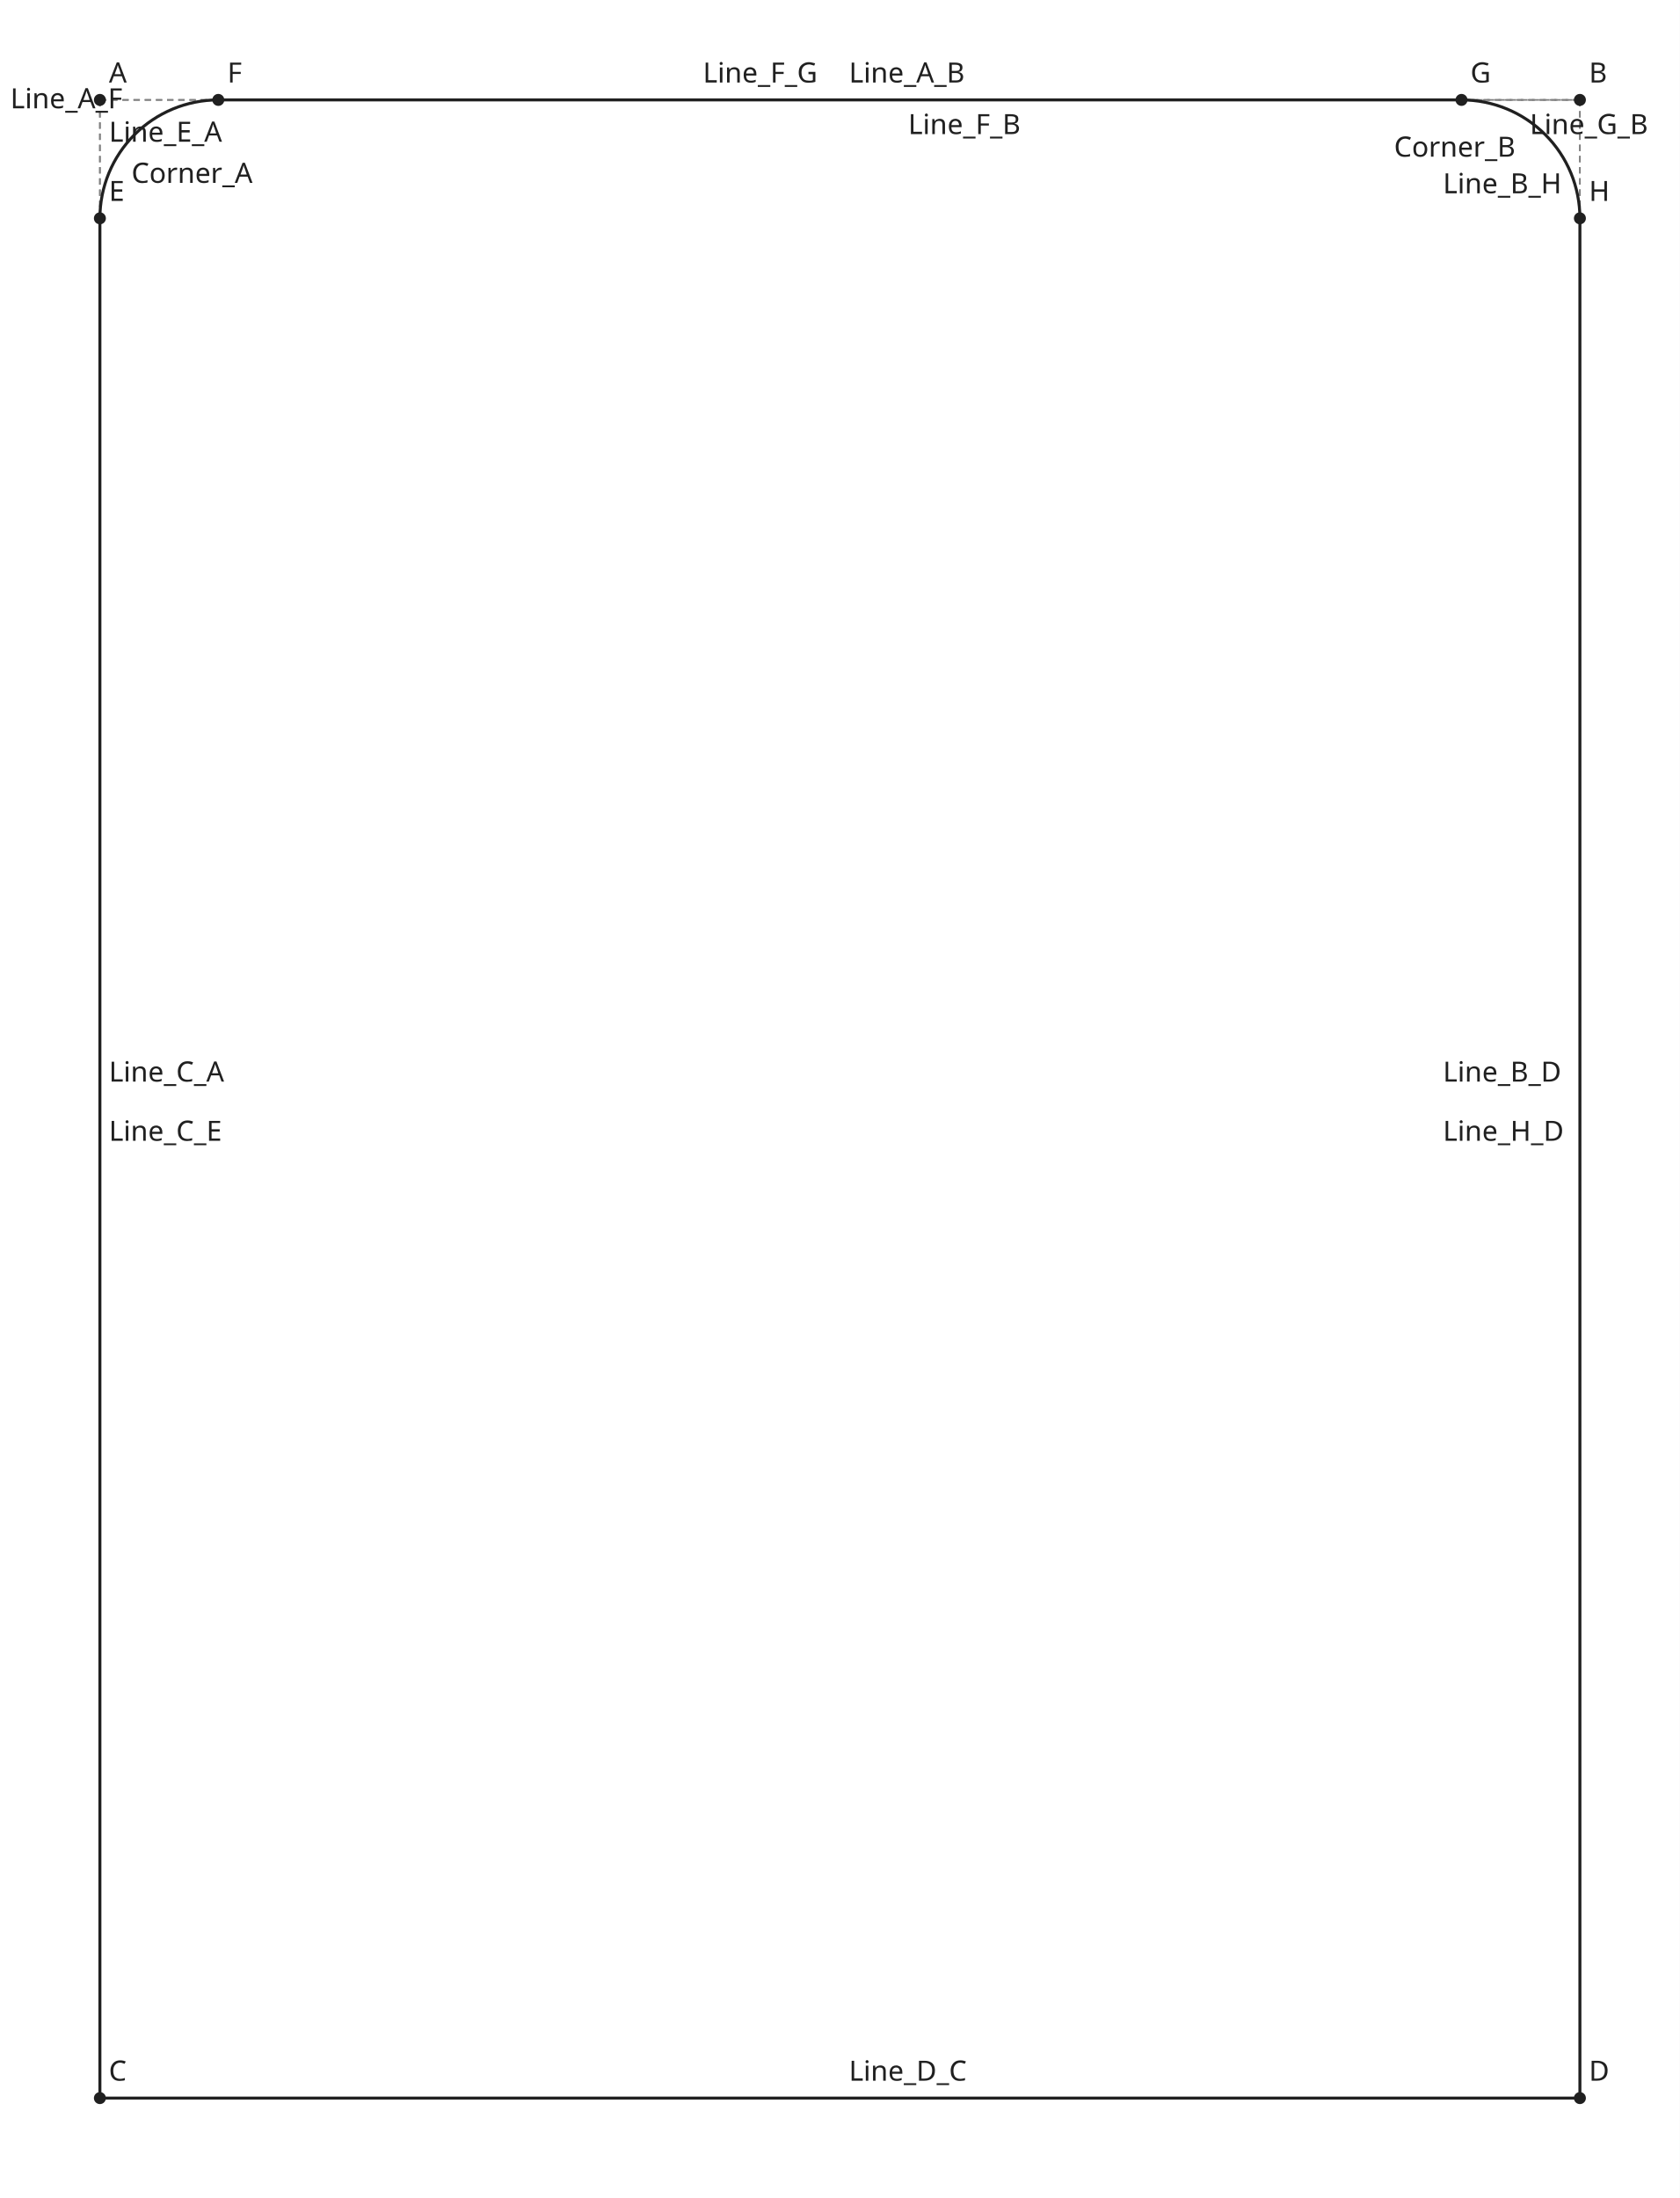
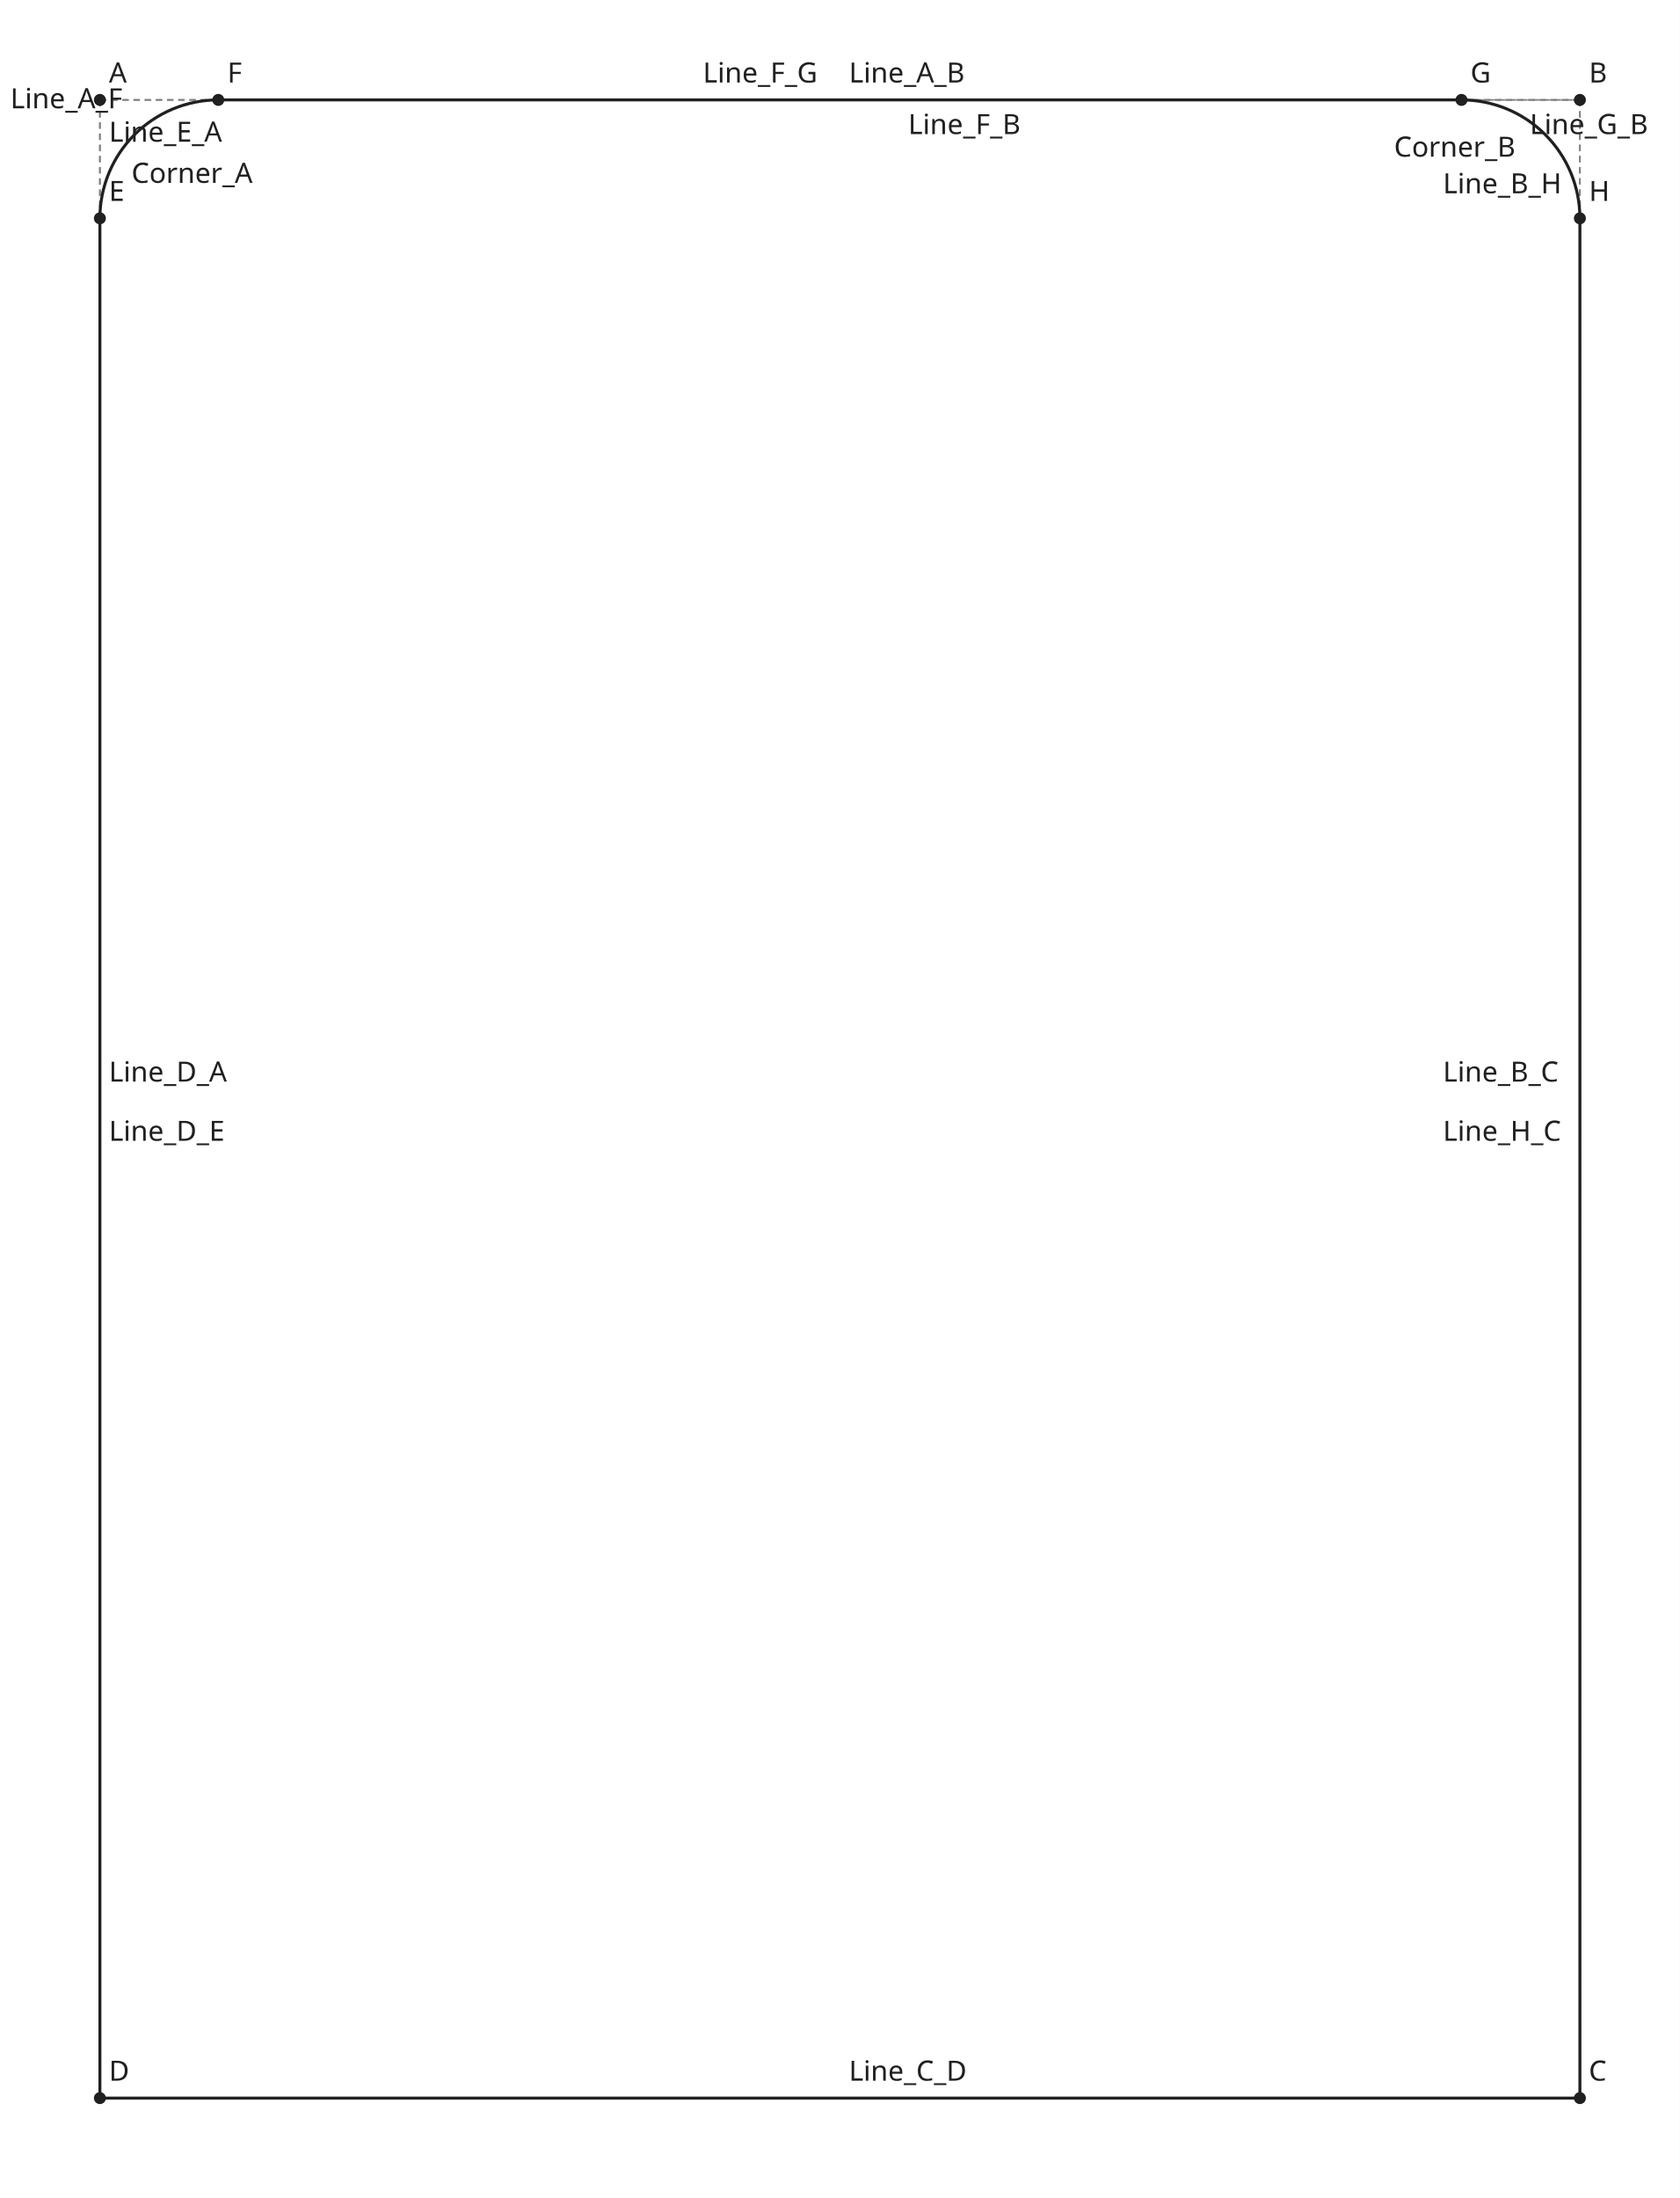
<svg xmlns="http://www.w3.org/2000/svg" width="113.5mm" height="148.5mm" viewBox="-6.75 -6.75 113.5 148.5">
  <rect x="-6.75" y="-6.75" width="113.5" height="148.5" fill="#ffffff" />
-   <path data-id="12" data-name="Line_A_B" d="M 0 0 L 100 0" fill="none" stroke="#808080" stroke-width="0.108" stroke-dasharray="0.432 0.324" />
-   <path data-id="13" data-name="Line_B_D" d="M 100 0 L 100 135" fill="none" stroke="#808080" stroke-width="0.108" stroke-dasharray="0.432 0.324" />
-   <path data-id="15" data-name="Line_C_A" d="M 0 135 L 0 0" fill="none" stroke="#808080" stroke-width="0.108" stroke-dasharray="0.432 0.324" />
+   <path data-id="10" data-name="Line_A_B" d="M 0 0 L 100 0" fill="none" stroke="#808080" stroke-width="0.108" stroke-dasharray="0.432 0.324" />
+   <path data-id="12" data-name="Line_B_C" d="M 100 0 L 100 135" fill="none" stroke="#808080" stroke-width="0.108" stroke-dasharray="0.432 0.324" />
+   <path data-id="15" data-name="Line_D_A" d="M 0 135 L 0 0" fill="none" stroke="#808080" stroke-width="0.108" stroke-dasharray="0.432 0.324" />
  <path data-id="20" data-name="Line_E_A" d="M 0 8 L 0 0" fill="none" stroke="#808080" stroke-width="0.108" stroke-dasharray="0.432 0.324" />
  <path data-id="21" data-name="Line_A_F" d="M 0 0 L 8 0" fill="none" stroke="#808080" stroke-width="0.108" stroke-dasharray="0.432 0.324" />
  <path data-id="22" data-name="Line_F_B" d="M 8 0 L 100 0" fill="none" stroke="#808080" stroke-width="0.108" stroke-dasharray="0.432 0.324" />
  <path data-id="27" data-name="Line_G_B" d="M 92 0 L 100 0" fill="none" stroke="#808080" stroke-width="0.108" stroke-dasharray="0.432 0.324" />
  <path data-id="28" data-name="Line_B_H" d="M 100 0 L 100 8" fill="none" stroke="#808080" stroke-width="0.108" stroke-dasharray="0.432 0.324" />
-   <path data-id="14" data-name="Line_D_C" d="M 100 135 L 0 135" fill="none" stroke="#202020" stroke-width="0.202" />
+   <path data-id="14" data-name="Line_C_D" d="M 100 135 L 0 135" fill="none" stroke="#202020" stroke-width="0.202" />
  <path data-id="16" data-name="Corner_A" d="M 0 8 C 0 5.878 0.843 3.843 2.343 2.343 C 3.843 0.843 5.878 0 8 0" fill="none" stroke="#202020" stroke-width="0.202" />
-   <path data-id="19" data-name="Line_C_E" d="M 0 135 L 0 8" fill="none" stroke="#202020" stroke-width="0.202" />
+   <path data-id="19" data-name="Line_D_E" d="M 0 135 L 0 8" fill="none" stroke="#202020" stroke-width="0.202" />
  <path data-id="23" data-name="Corner_B" d="M 92 0 C 94.122 0 96.157 0.843 97.657 2.343 C 99.157 3.843 100 5.878 100 8" fill="none" stroke="#202020" stroke-width="0.202" />
  <path data-id="26" data-name="Line_F_G" d="M 8 0 L 92 0" fill="none" stroke="#202020" stroke-width="0.202" />
-   <path data-id="29" data-name="Line_H_D" d="M 100 8 L 100 135" fill="none" stroke="#202020" stroke-width="0.202" />
+   <path data-id="29" data-name="Line_H_C" d="M 100 8 L 100 135" fill="none" stroke="#202020" stroke-width="0.202" />
  <circle data-id="8" data-name="A" cx="0" cy="0" r="0.405" fill="#202020" />
  <circle data-id="9" data-name="B" cx="100" cy="0" r="0.405" fill="#202020" />
-   <circle data-id="10" data-name="C" cx="0" cy="135" r="0.405" fill="#202020" />
-   <circle data-id="11" data-name="D" cx="100" cy="135" r="0.405" fill="#202020" />
+   <circle data-id="11" data-name="C" cx="100" cy="135" r="0.405" fill="#202020" />
+   <circle data-id="13" data-name="D" cx="0" cy="135" r="0.405" fill="#202020" />
  <circle data-id="17" data-name="E" cx="0" cy="8" r="0.405" fill="#202020" />
  <circle data-id="18" data-name="F" cx="8" cy="0" r="0.405" fill="#202020" />
  <circle data-id="24" data-name="G" cx="92" cy="0" r="0.405" fill="#202020" />
  <circle data-id="25" data-name="H" cx="100" cy="8" r="0.405" fill="#202020" />
  <text x="0.608" y="-1.174" font-family="sans-serif" font-size="1.89" fill="#202020">A</text>
  <text x="100.608" y="-1.174" font-family="sans-serif" font-size="1.89" fill="#202020">B</text>
-   <text x="0.607" y="133.826" font-family="sans-serif" font-size="1.89" fill="#202020">C</text>
-   <text x="100.607" y="133.826" font-family="sans-serif" font-size="1.89" fill="#202020">D</text>
+   <text x="100.607" y="133.826" font-family="sans-serif" font-size="1.89" fill="#202020">C</text>
+   <text x="0.607" y="133.826" font-family="sans-serif" font-size="1.89" fill="#202020">D</text>
  <text x="0.607" y="6.825" font-family="sans-serif" font-size="1.89" fill="#202020">E</text>
  <text x="8.608" y="-1.174" font-family="sans-serif" font-size="1.89" fill="#202020">F</text>
  <text x="92.608" y="-1.174" font-family="sans-serif" font-size="1.89" fill="#202020">G</text>
  <text x="100.608" y="6.825" font-family="sans-serif" font-size="1.89" fill="#202020">H</text>
  <text x="50.608" y="-1.174" font-family="sans-serif" font-size="1.89" fill="#202020">Line_A_B</text>
-   <text x="90.744" y="66.325" font-family="sans-serif" font-size="1.89" fill="#202020">Line_B_D</text>
-   <text x="0.607" y="66.325" font-family="sans-serif" font-size="1.89" fill="#202020">Line_C_A</text>
+   <text x="90.744" y="66.325" font-family="sans-serif" font-size="1.89" fill="#202020">Line_B_C</text>
+   <text x="0.607" y="66.325" font-family="sans-serif" font-size="1.89" fill="#202020">Line_D_A</text>
  <text x="0.608" y="2.826" font-family="sans-serif" font-size="1.89" fill="#202020">Line_E_A</text>
  <text x="-6.056" y="0.567" font-family="sans-serif" font-size="1.89" fill="#202020">Line_A_F</text>
  <text x="54.608" y="2.308" font-family="sans-serif" font-size="1.89" fill="#202020">Line_F_B</text>
  <text x="96.608" y="2.308" font-family="sans-serif" font-size="1.89" fill="#202020">Line_G_B</text>
  <text x="90.744" y="6.308" font-family="sans-serif" font-size="1.89" fill="#202020">Line_B_H</text>
-   <text x="50.607" y="133.826" font-family="sans-serif" font-size="1.89" fill="#202020">Line_D_C</text>
+   <text x="50.607" y="133.826" font-family="sans-serif" font-size="1.89" fill="#202020">Line_C_D</text>
  <text x="2.135" y="5.606" font-family="sans-serif" font-size="1.89" fill="#202020">Corner_A</text>
-   <text x="0.607" y="70.325" font-family="sans-serif" font-size="1.89" fill="#202020">Line_C_E</text>
+   <text x="0.607" y="70.325" font-family="sans-serif" font-size="1.89" fill="#202020">Line_D_E</text>
  <text x="87.446" y="3.836" font-family="sans-serif" font-size="1.89" fill="#202020">Corner_B</text>
  <text x="40.744" y="-1.174" font-family="sans-serif" font-size="1.89" fill="#202020">Line_F_G</text>
-   <text x="90.744" y="70.325" font-family="sans-serif" font-size="1.89" fill="#202020">Line_H_D</text>
+   <text x="90.744" y="70.325" font-family="sans-serif" font-size="1.89" fill="#202020">Line_H_C</text>
</svg>
